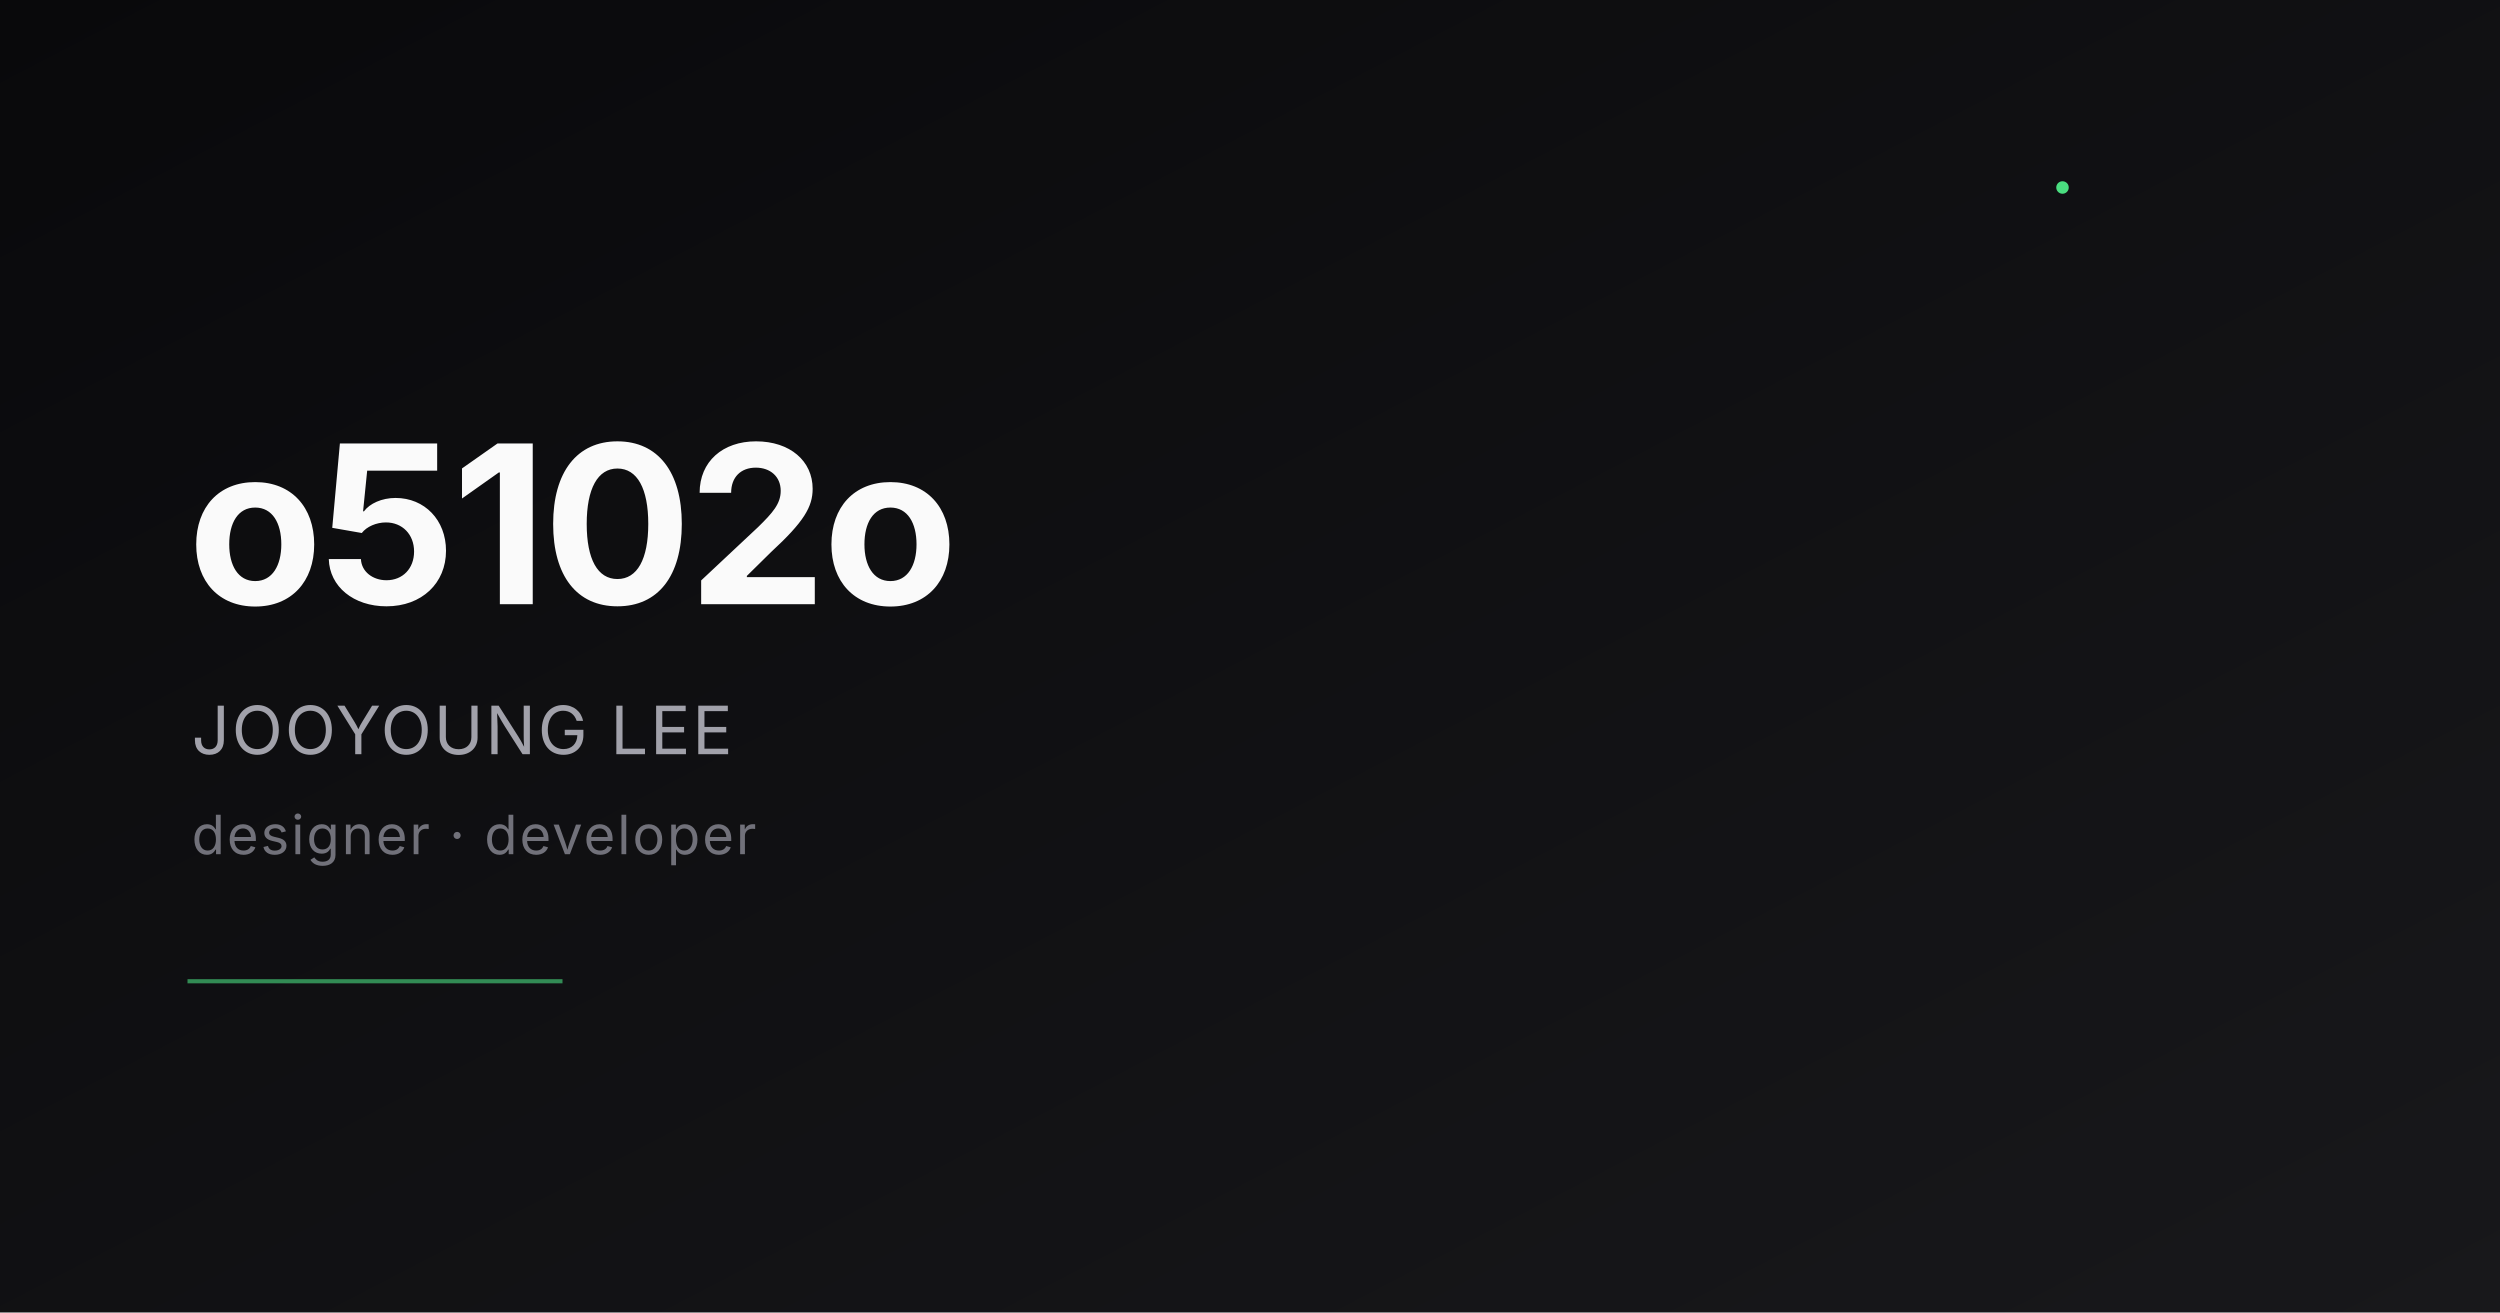
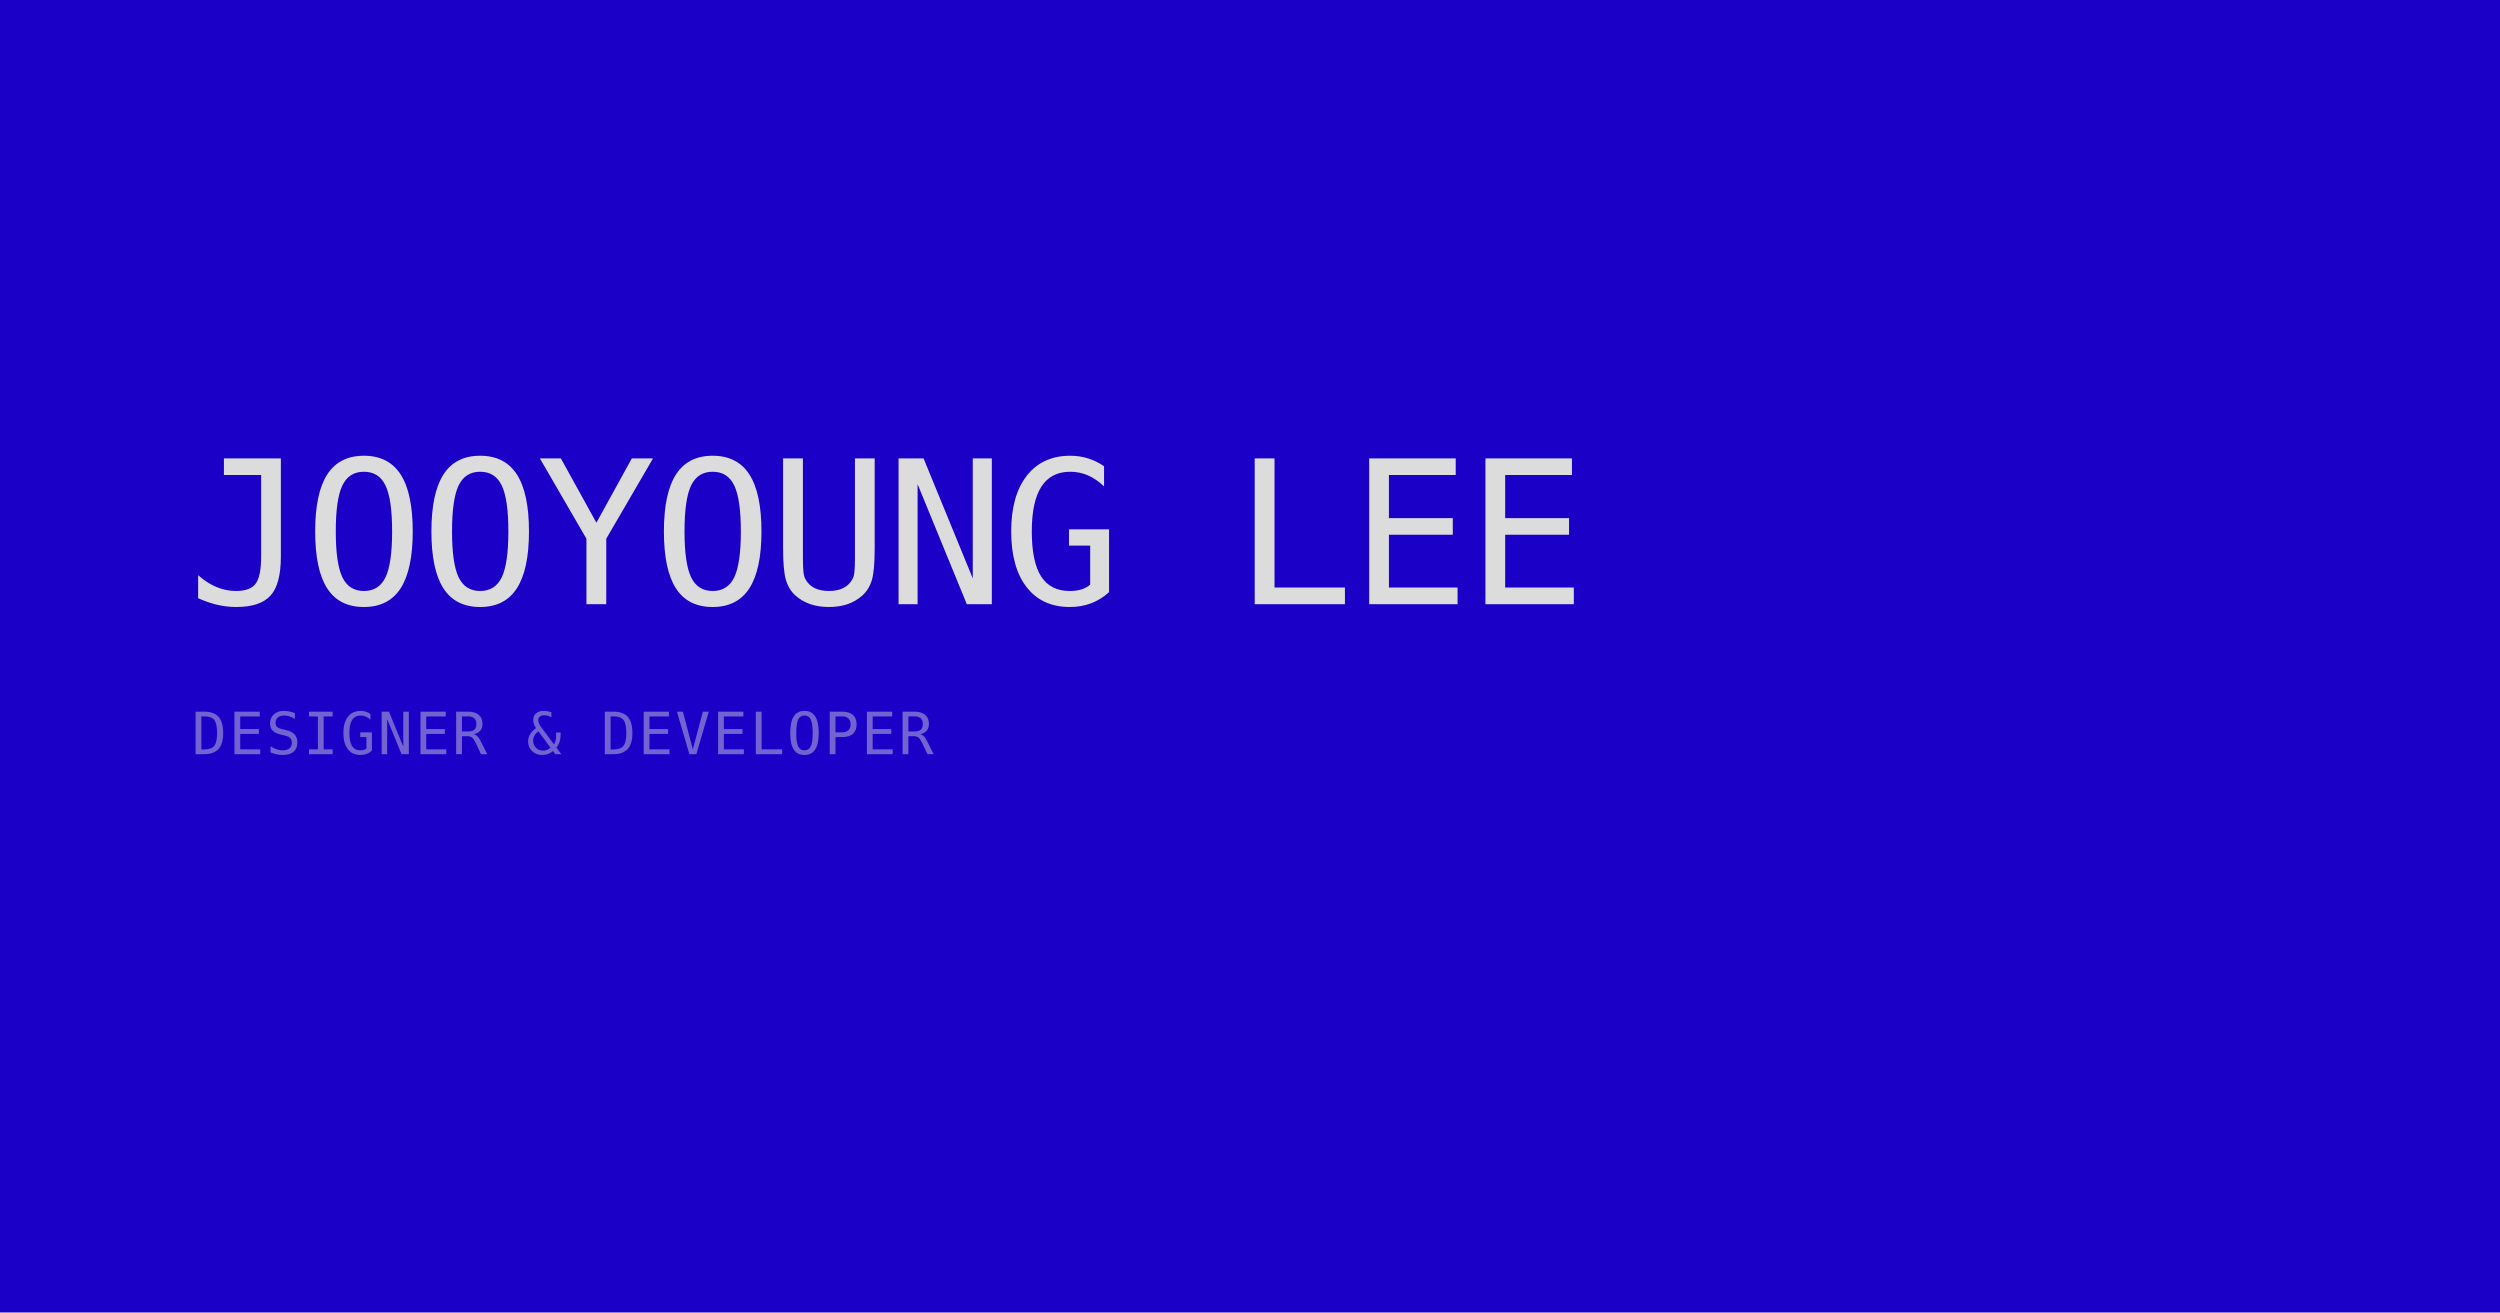
- <svg xmlns="http://www.w3.org/2000/svg" width="1200" height="630" viewBox="0 0 1200 630" role="img" aria-label="o5102o">
-   <defs>
-     <linearGradient id="bg" x1="0" y1="0" x2="1" y2="1">
-       <stop offset="0%" stop-color="#09090b" />
-       <stop offset="100%" stop-color="#18181b" />
-     </linearGradient>
-   </defs>
-   <rect width="1200" height="630" fill="url(#bg)" />
-   <circle cx="990" cy="90" r="3" fill="#4ade80" />
-   <text x="90" y="290" fill="#fafafa" font-family="-apple-system,BlinkMacSystemFont,'Segoe UI',system-ui,sans-serif" font-size="106" font-weight="700" letter-spacing="-2">o5102o</text>
-   <text x="92" y="362" fill="#a1a1aa" font-family="-apple-system,BlinkMacSystemFont,'Segoe UI',system-ui,sans-serif" font-size="32" letter-spacing="1">JOOYOUNG LEE</text>
-   <text x="92" y="410" fill="#71717a" font-family="-apple-system,BlinkMacSystemFont,'Segoe UI',system-ui,sans-serif" font-size="26" letter-spacing="1">designer · developer</text>
-   <rect x="90" y="470" width="180" height="2" fill="#4ade80" opacity="0.6" />
+ <svg xmlns="http://www.w3.org/2000/svg" width="1200" height="630" viewBox="0 0 1200 630" role="img" aria-label="JOOYOUNG LEE">
+   <rect width="1200" height="630" fill="#1b00c8" />
+   <text x="90" y="290" fill="#dcdcdc" font-family="ui-monospace,SFMono-Regular,Menlo,monospace" font-size="96" font-weight="400" letter-spacing="-2">JOOYOUNG LEE</text>
+   <text x="92" y="362" fill="#dcdcdc" font-family="ui-monospace,SFMono-Regular,Menlo,monospace" font-size="28" font-weight="400" letter-spacing="1" opacity="0.45">DESIGNER &amp; DEVELOPER</text>
</svg>
